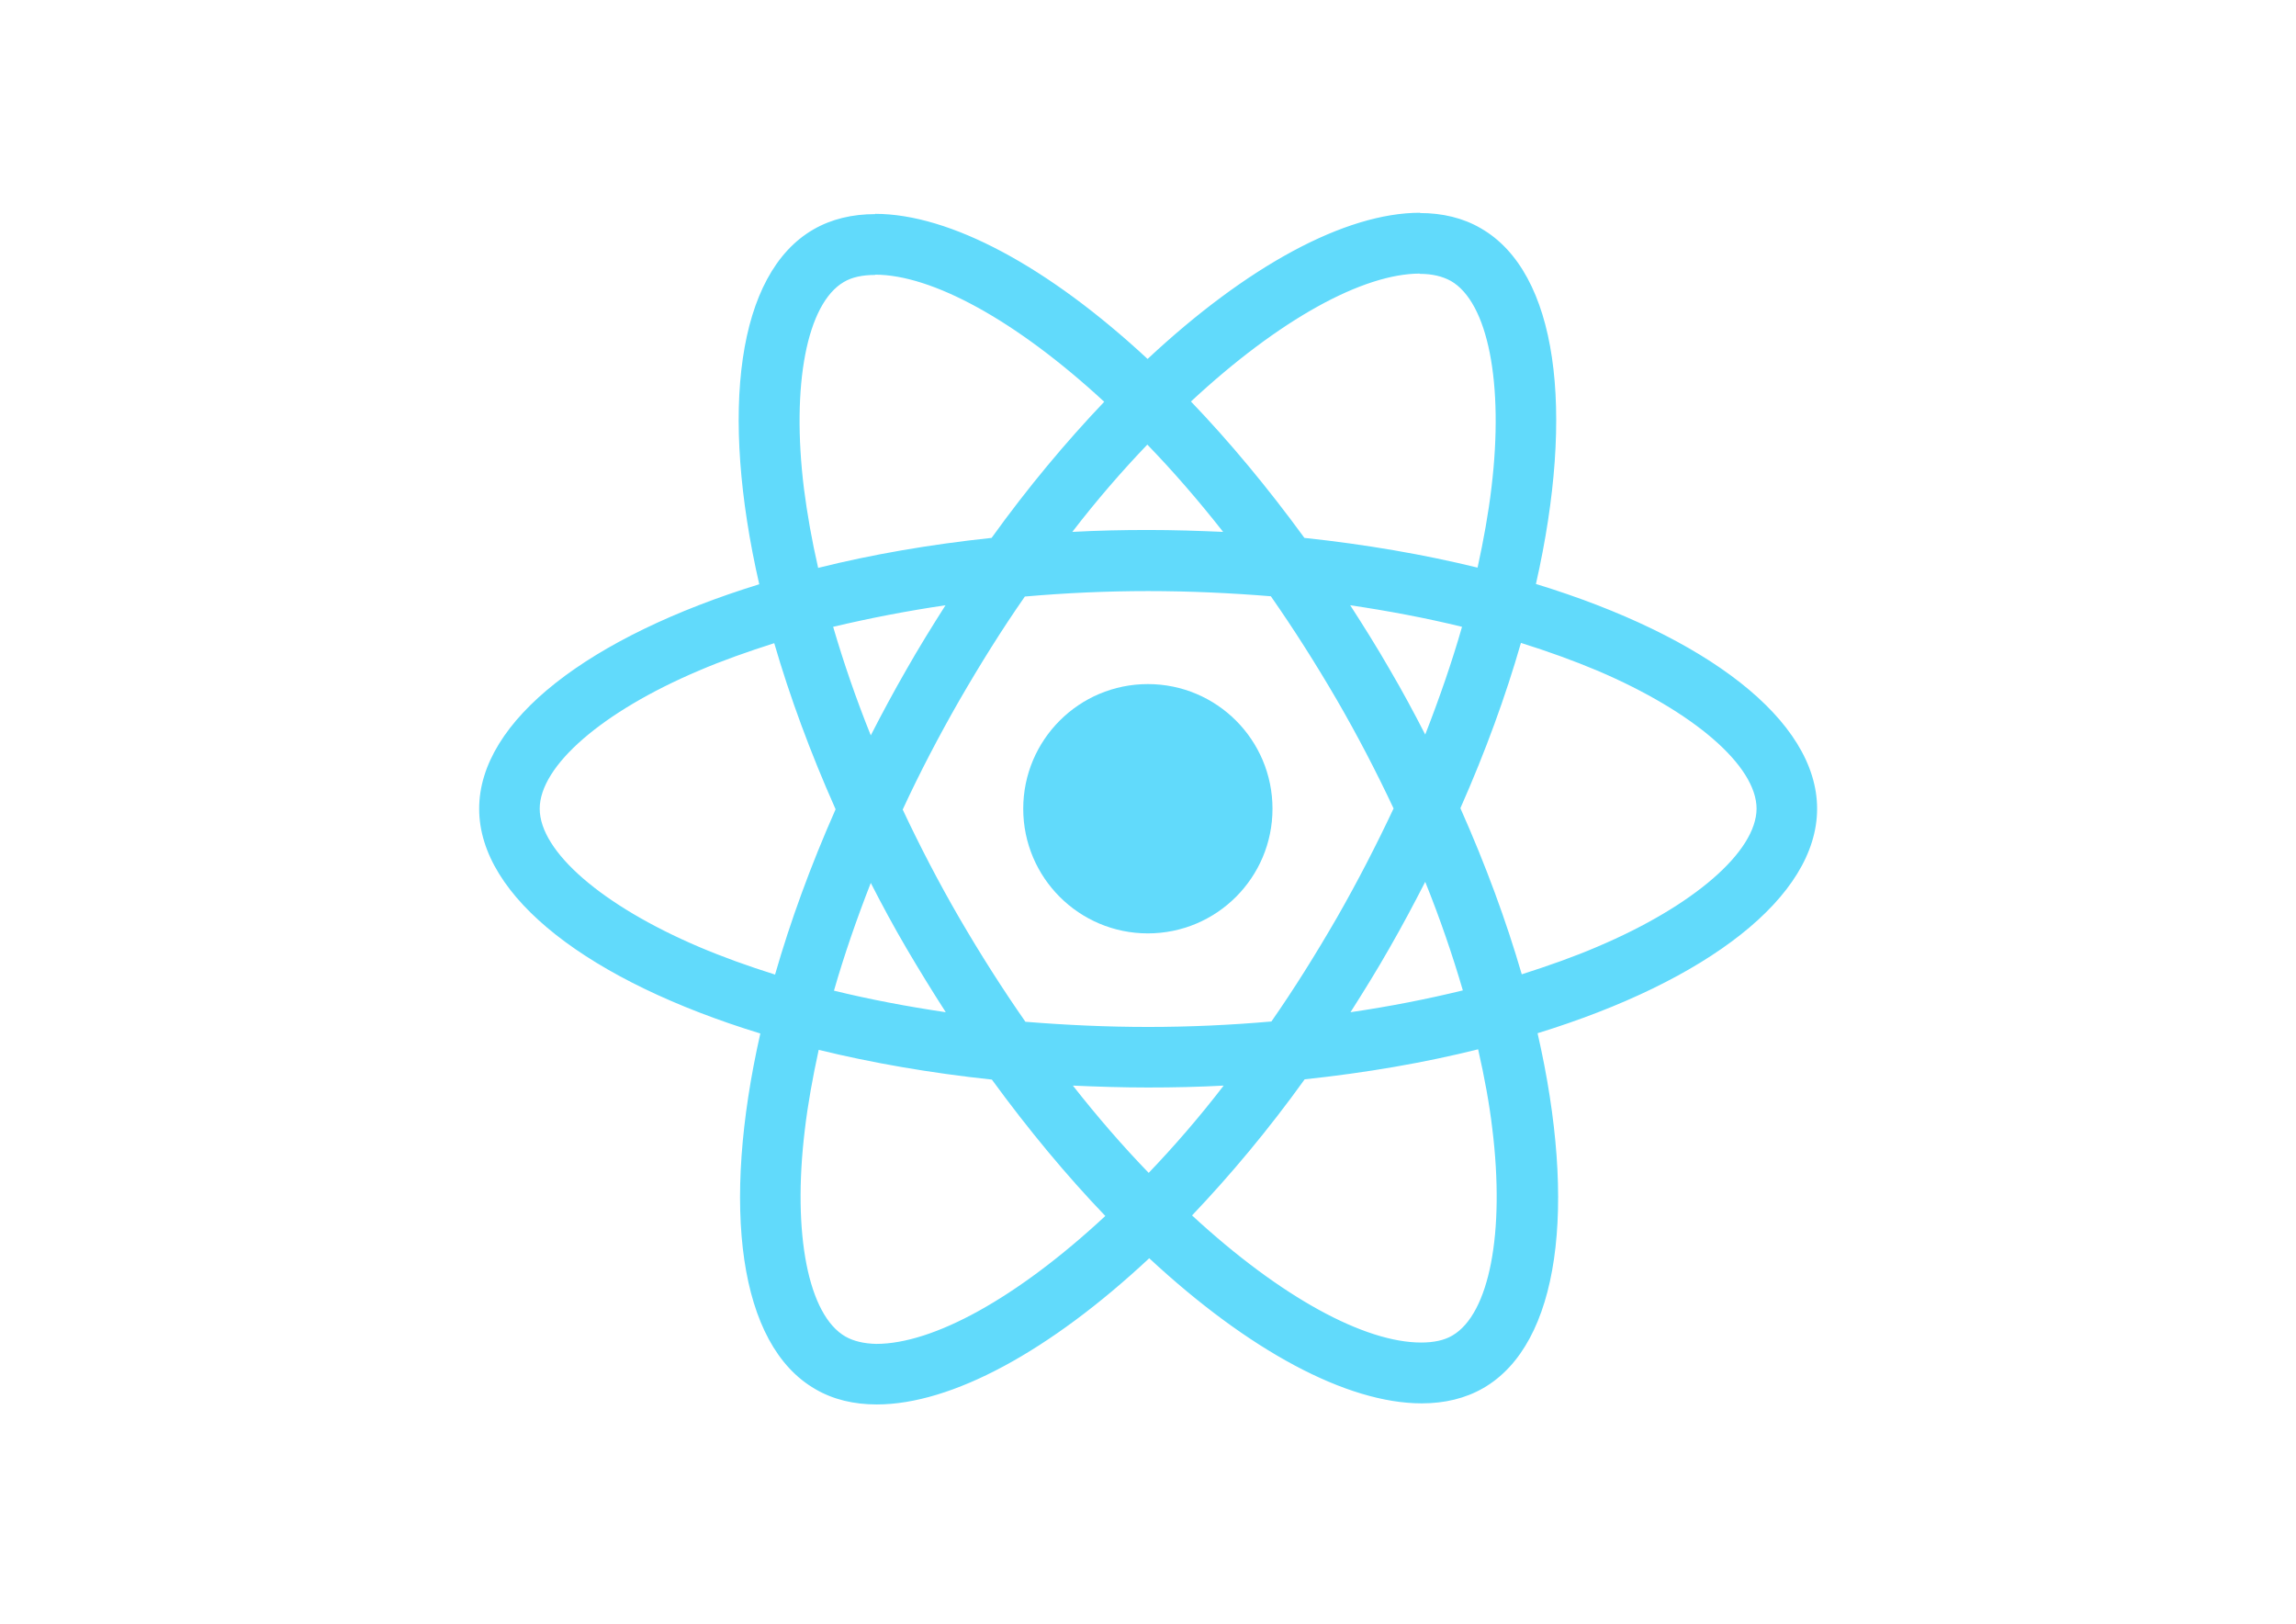
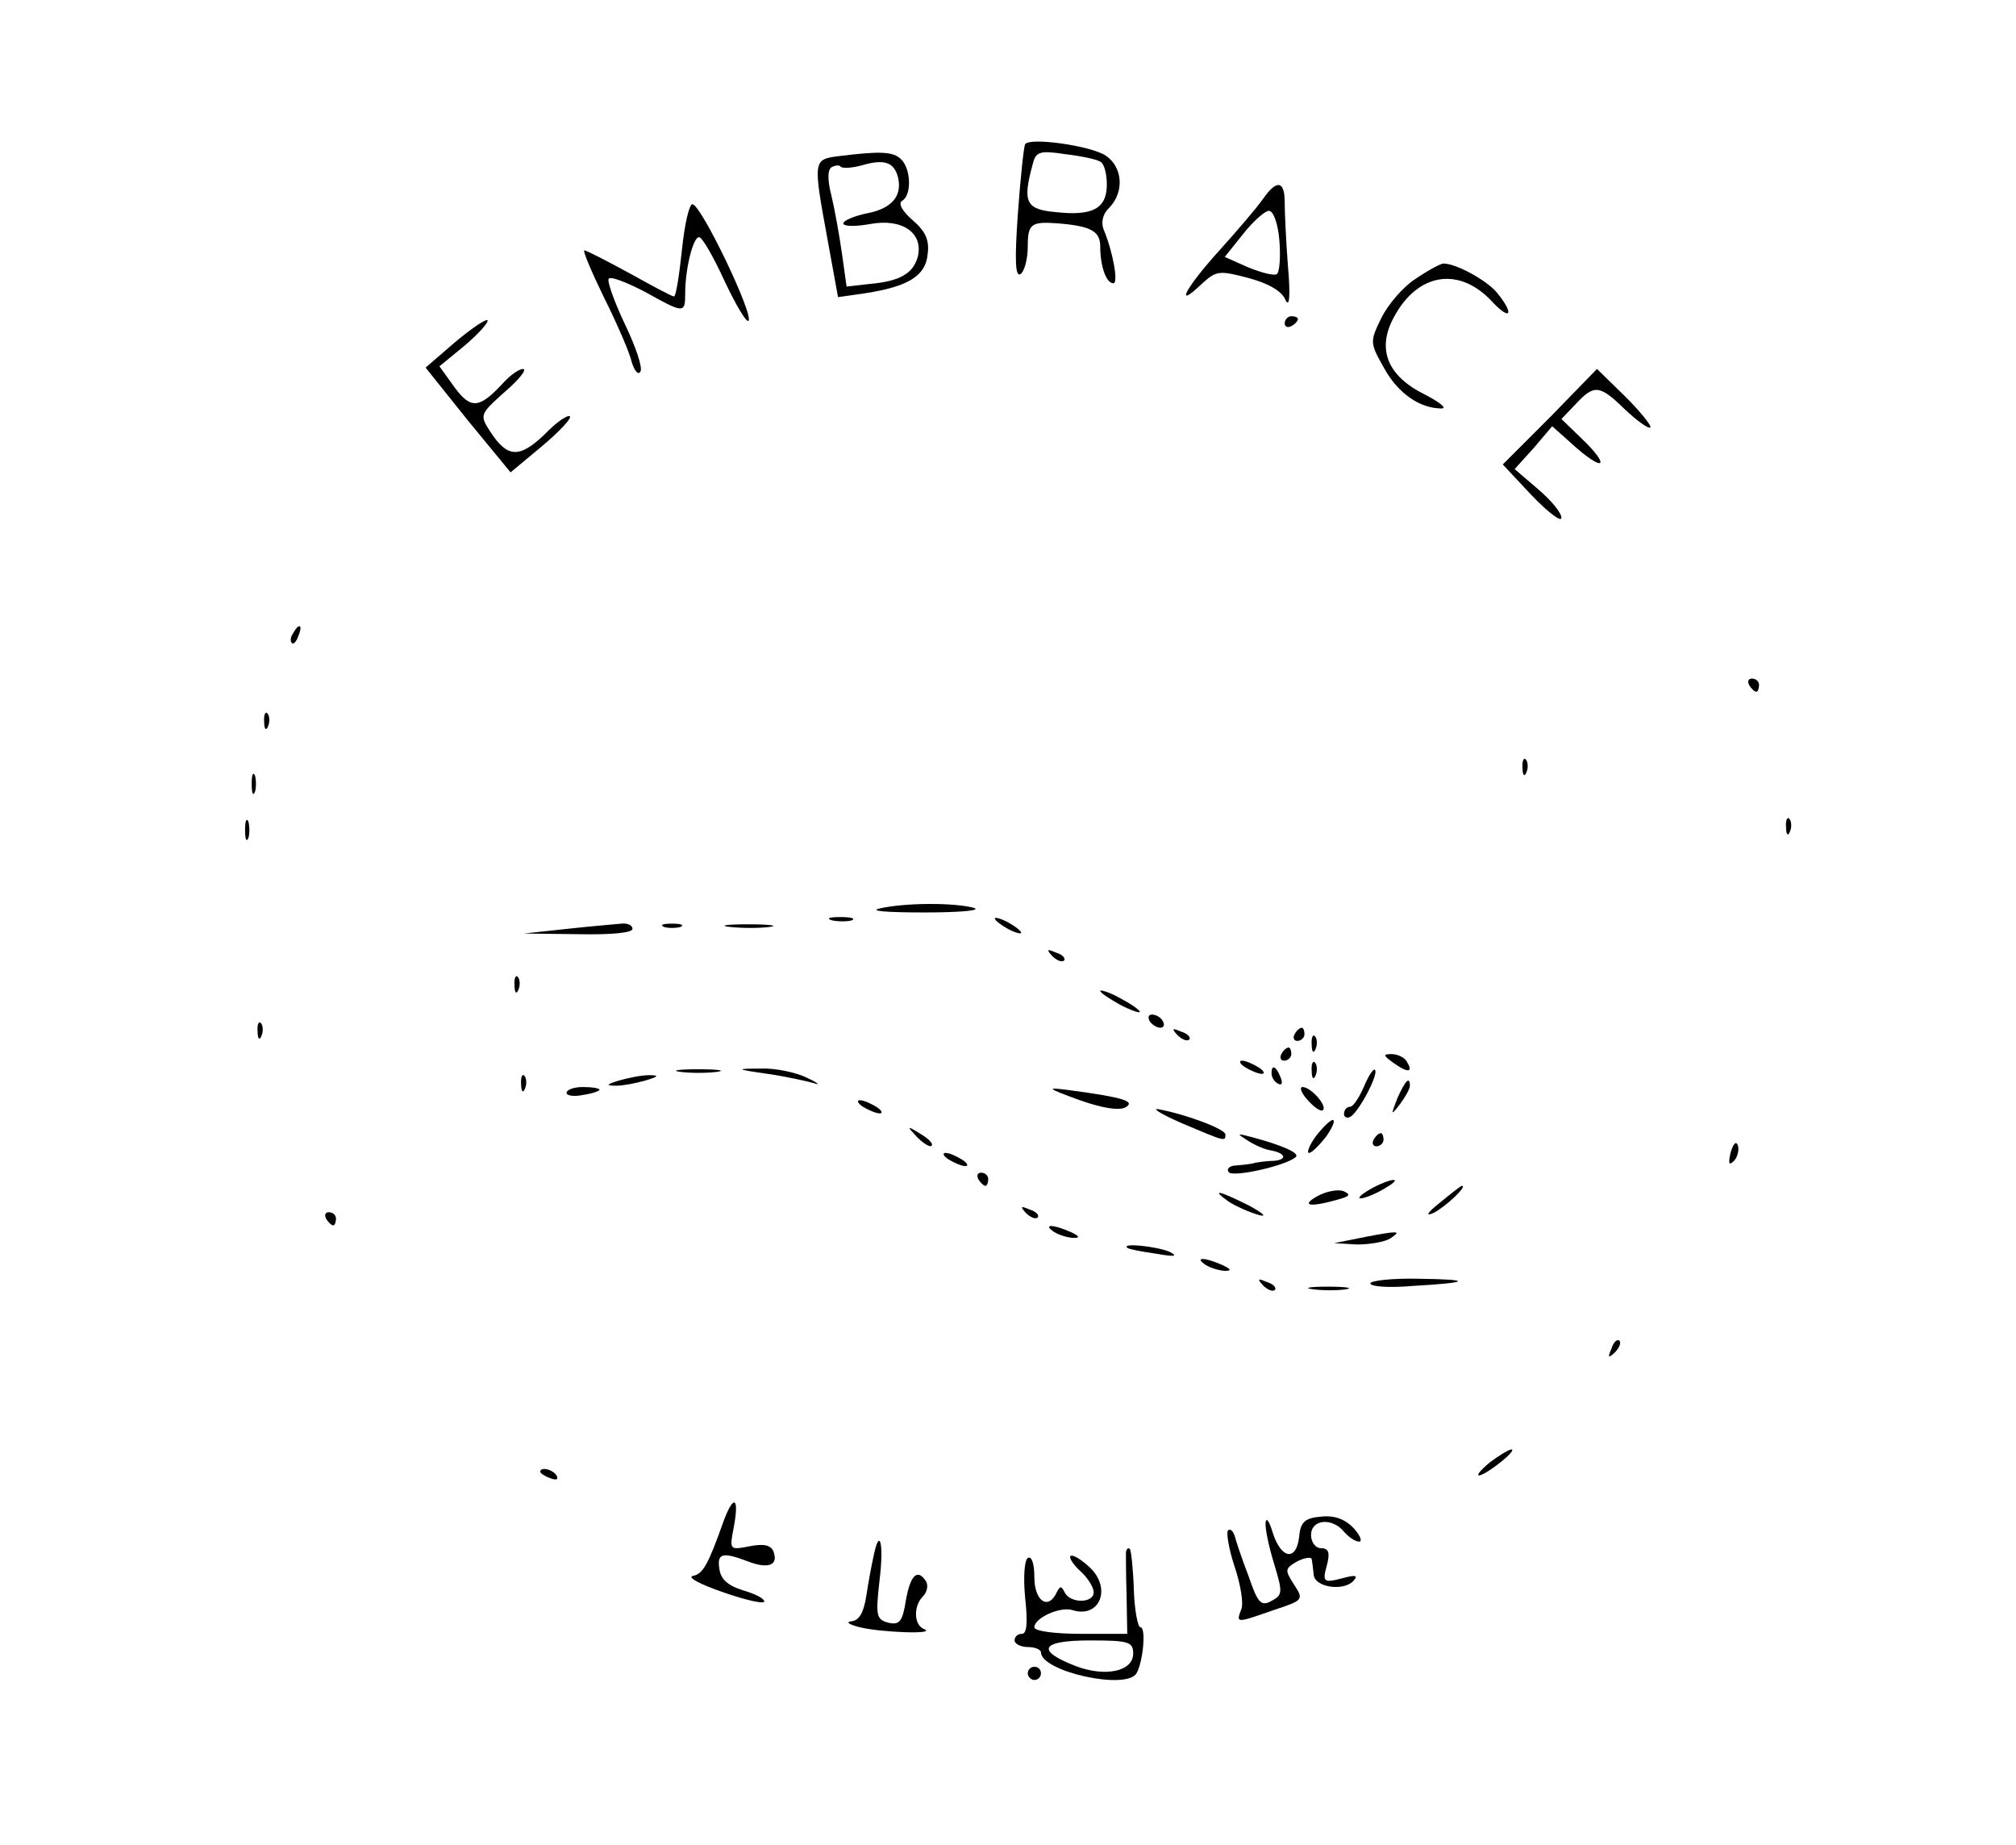
- <svg xmlns="http://www.w3.org/2000/svg" viewBox="0 0 841.9 595.3">
-   <g fill="#61DAFB">
-     <path d="M666.3 296.5c0-32.5-40.7-63.3-103.1-82.4 14.4-63.6 8-114.2-20.2-130.4-6.5-3.8-14.1-5.6-22.4-5.6v22.3c4.6 0 8.3.9 11.4 2.6 13.6 7.8 19.5 37.5 14.9 75.7-1.1 9.4-2.9 19.3-5.1 29.4-19.6-4.8-41-8.5-63.5-10.9-13.5-18.5-27.5-35.3-41.6-50 32.6-30.3 63.2-46.9 84-46.9V78c-27.5 0-63.5 19.6-99.9 53.6-36.4-33.8-72.4-53.2-99.9-53.2v22.3c20.7 0 51.4 16.5 84 46.6-14 14.7-28 31.4-41.3 49.9-22.6 2.4-44 6.1-63.6 11-2.3-10-4-19.7-5.2-29-4.7-38.2 1.1-67.9 14.6-75.8 3-1.8 6.9-2.6 11.5-2.6V78.5c-8.4 0-16 1.8-22.6 5.6-28.1 16.2-34.4 66.7-19.9 130.1-62.2 19.2-102.7 49.9-102.7 82.3 0 32.5 40.7 63.3 103.1 82.4-14.4 63.6-8 114.2 20.2 130.4 6.5 3.8 14.1 5.6 22.5 5.6 27.5 0 63.5-19.6 99.9-53.6 36.4 33.8 72.4 53.2 99.9 53.2 8.4 0 16-1.8 22.6-5.6 28.1-16.2 34.4-66.7 19.9-130.1 62-19.1 102.5-49.9 102.5-82.3zm-130.2-66.7c-3.7 12.9-8.3 26.2-13.5 39.5-4.1-8-8.4-16-13.1-24-4.6-8-9.5-15.8-14.4-23.4 14.2 2.1 27.9 4.7 41 7.9zm-45.8 106.5c-7.8 13.5-15.8 26.3-24.1 38.2-14.9 1.3-30 2-45.2 2-15.1 0-30.2-.7-45-1.9-8.3-11.9-16.4-24.6-24.2-38-7.6-13.1-14.5-26.4-20.8-39.8 6.2-13.4 13.2-26.8 20.7-39.9 7.8-13.5 15.8-26.3 24.1-38.2 14.9-1.3 30-2 45.2-2 15.1 0 30.2.7 45 1.9 8.3 11.9 16.4 24.6 24.2 38 7.6 13.1 14.5 26.4 20.8 39.8-6.3 13.4-13.2 26.8-20.7 39.9zm32.3-13c5.4 13.4 10 26.8 13.8 39.8-13.1 3.2-26.9 5.9-41.2 8 4.9-7.7 9.8-15.6 14.4-23.7 4.6-8 8.9-16.1 13-24.1zM421.2 430c-9.3-9.6-18.6-20.3-27.8-32 9 .4 18.2.7 27.5.7 9.4 0 18.7-.2 27.8-.7-9 11.7-18.3 22.4-27.5 32zm-74.4-58.9c-14.2-2.1-27.9-4.7-41-7.9 3.7-12.9 8.3-26.2 13.5-39.5 4.1 8 8.4 16 13.1 24 4.7 8 9.5 15.8 14.4 23.4zM420.7 163c9.3 9.6 18.6 20.3 27.8 32-9-.4-18.2-.7-27.5-.7-9.4 0-18.7.2-27.8.7 9-11.7 18.3-22.4 27.5-32zm-74 58.9c-4.9 7.7-9.8 15.6-14.4 23.7-4.6 8-8.9 16-13 24-5.4-13.4-10-26.8-13.8-39.8 13.1-3.1 26.9-5.8 41.2-7.9zm-90.5 125.2c-35.4-15.1-58.3-34.9-58.3-50.6 0-15.7 22.9-35.6 58.3-50.6 8.6-3.7 18-7 27.7-10.1 5.7 19.6 13.2 40 22.5 60.9-9.2 20.8-16.6 41.1-22.2 60.6-9.9-3.1-19.3-6.5-28-10.2zM310 490c-13.6-7.8-19.5-37.5-14.9-75.7 1.1-9.4 2.9-19.3 5.1-29.4 19.6 4.8 41 8.5 63.5 10.9 13.5 18.5 27.5 35.3 41.6 50-32.6 30.3-63.2 46.9-84 46.9-4.5-.1-8.3-1-11.3-2.7zm237.2-76.2c4.7 38.2-1.1 67.9-14.6 75.8-3 1.8-6.9 2.6-11.5 2.6-20.7 0-51.4-16.5-84-46.6 14-14.7 28-31.4 41.3-49.9 22.6-2.4 44-6.1 63.6-11 2.3 10.1 4.1 19.8 5.2 29.1zm38.5-66.7c-8.6 3.7-18 7-27.7 10.1-5.7-19.6-13.2-40-22.5-60.9 9.2-20.8 16.6-41.1 22.2-60.6 9.9 3.1 19.3 6.5 28.1 10.2 35.4 15.1 58.3 34.9 58.3 50.6-.1 15.7-23 35.6-58.4 50.6zM320.8 78.4z" />
-     <circle cx="420.9" cy="296.5" r="45.7" />
-     <path d="M520.5 78.1z" />
+ <svg xmlns="http://www.w3.org/2000/svg" version="1.0" width="306pt" height="280pt" viewBox="0 0 306 280" preserveAspectRatio="xMidYMid meet">
+   <g transform="translate(0,280) scale(0.1,-0.1)" fill="#000000" stroke="none">
+     <path d="M1556 2581 c-2 -3 -7 -50 -11 -105 -5 -71 -4 -97 4 -92 6 4 11 23 11 42 0 34 5 38 45 35 51 -4 65 -12 65 -35 0 -30 9 -56 20 -56 8 0 -1 49 -15 82 -4 11 -1 24 9 33 23 24 20 62 -6 79 -23 15 -116 28 -122 17z m115 -27 c5 -3 9 -18 9 -34 0 -37 -22 -48 -77 -42 -46 4 -51 15 -36 71 5 21 10 23 50 17 25 -3 49 -8 54 -12z" />
+     <path d="M1273 2563 c-39 -5 -39 -6 -17 -126 l16 -88 42 6 c64 10 91 26 94 59 3 21 -3 35 -23 52 -15 13 -22 25 -16 29 15 8 14 48 -1 63 -12 12 -31 13 -95 5z m90 -32 c7 -29 -10 -48 -48 -55 -19 -4 -35 -11 -35 -15 0 -5 19 -5 41 -1 49 9 81 -14 72 -50 -7 -25 -27 -37 -73 -41 l-35 -4 -7 50 c-4 28 -11 67 -16 88 -6 23 -6 39 0 43 5 3 12 4 14 1 3 -3 17 -2 32 2 34 10 49 5 55 -18z" />
+     <path d="M1917 2498 c-9 -13 -39 -48 -66 -78 -51 -56 -70 -92 -27 -51 22 20 26 21 71 9 30 -8 51 -20 56 -33 6 -13 8 4 4 50 -3 39 -5 82 -5 98 0 33 -12 35 -33 5z m25 -64 c2 -25 0 -48 -4 -50 -4 -3 -23 2 -43 10 l-36 16 28 35 c15 19 33 35 39 35 7 0 14 -20 16 -46z" />
+     <path d="M1035 2420 c-4 -38 -9 -70 -12 -70 -3 0 -33 16 -67 35 -35 19 -66 35 -69 35 -3 0 11 -33 30 -72 20 -40 39 -84 42 -98 4 -13 10 -20 13 -14 4 5 -7 38 -24 73 -16 34 -27 65 -24 68 3 4 28 -6 55 -20 59 -33 61 -33 61 -3 0 38 12 86 21 86 5 0 22 -30 39 -67 17 -36 33 -63 36 -60 9 8 -72 177 -85 177 -5 0 -12 -31 -16 -70z" />
+     <path d="M2149 2377 c-19 -12 -42 -39 -52 -59 -18 -37 -18 -38 4 -77 21 -38 54 -61 87 -61 9 0 -2 9 -25 21 -57 28 -74 69 -47 118 36 67 99 77 149 23 28 -30 34 -19 7 14 -16 19 -62 44 -81 44 -4 0 -23 -10 -42 -23z" />
+     <path d="M690 2280 l-44 -38 64 -80 65 -79 48 40 c26 22 45 42 42 45 -3 3 -21 -9 -39 -28 -38 -36 -56 -35 -82 5 -16 25 -16 26 22 60 22 19 34 34 28 35 -6 0 -19 -9 -30 -21 -36 -39 -49 -41 -74 -7 l-23 32 39 32 c21 18 36 35 34 38 -3 2 -25 -13 -50 -34z" />
+     <path d="M1950 2309 c0 -5 5 -7 10 -4 6 3 10 8 10 11 0 2 -4 4 -10 4 -5 0 -10 -5 -10 -11z" />
+     <path d="M2353 2167 l-72 -72 44 -47 c25 -26 45 -41 45 -34 0 8 -16 27 -36 44 l-35 30 29 32 28 33 37 -33 c44 -38 50 -26 7 15 l-30 29 22 23 c28 30 36 29 75 -9 18 -17 35 -29 38 -27 2 3 -15 24 -38 47 l-43 42 -71 -73z" />
+     <path d="M445 1839 c-4 -6 -5 -12 -2 -15 2 -3 7 2 10 11 7 17 1 20 -8 4z" />
+     <path d="M2655 1760 c3 -5 8 -10 11 -10 2 0 4 5 4 10 0 6 -5 10 -11 10 -5 0 -7 -4 -4 -10z" />
+     <path d="M401 1704 c0 -11 3 -14 6 -6 3 7 2 16 -1 19 -3 4 -6 -2 -5 -13z" />
+     <path d="M2311 1634 c0 -11 3 -14 6 -6 3 7 2 16 -1 19 -3 4 -6 -2 -5 -13z" />
+     <path d="M382 1610 c0 -14 2 -19 5 -12 2 6 2 18 0 25 -3 6 -5 1 -5 -13z" />
+     <path d="M372 1540 c0 -14 2 -19 5 -12 2 6 2 18 0 25 -3 6 -5 1 -5 -13z" />
+     <path d="M2711 1544 c0 -11 3 -14 6 -6 3 7 2 16 -1 19 -3 4 -6 -2 -5 -13z" />
+     <path d="M1335 1421 c-17 -4 14 -6 68 -6 54 0 88 3 75 7 -29 8 -104 8 -143 -1z" />
+     <path d="M1263 1403 c9 -2 23 -2 30 0 6 3 -1 5 -18 5 -16 0 -22 -2 -12 -5z" />
+     <path d="M1510 1406 c0 -3 9 -10 20 -16 11 -6 20 -8 20 -6 0 3 -9 10 -20 16 -11 6 -20 8 -20 6z" />
+     <path d="M860 1390 l-65 -7 83 -1 c49 -1 82 2 82 8 0 6 -8 9 -17 8 -10 -1 -47 -4 -83 -8z" />
+     <path d="M1008 1393 c6 -2 18 -2 25 0 6 3 1 5 -13 5 -14 0 -19 -2 -12 -5z" />
+     <path d="M1108 1393 c18 -2 45 -2 60 0 15 2 0 4 -33 4 -33 0 -45 -2 -27 -4z" />
+     <path d="M1597 1349 c7 -7 15 -10 18 -7 3 3 -2 9 -12 12 -14 6 -15 5 -6 -5z" />
+     <path d="M781 1304 c0 -11 3 -14 6 -6 3 7 2 16 -1 19 -3 4 -6 -2 -5 -13z" />
+     <path d="M1670 1296 c0 -3 14 -12 30 -21 17 -9 30 -13 30 -11 0 3 -13 12 -30 21 -16 9 -30 13 -30 11z" />
+     <path d="M1745 1250 c3 -5 11 -10 16 -10 6 0 7 5 4 10 -3 6 -11 10 -16 10 -6 0 -7 -4 -4 -10z" />
+     <path d="M391 1234 c0 -11 3 -14 6 -6 3 7 2 16 -1 19 -3 4 -6 -2 -5 -13z" />
+     <path d="M1787 1229 c7 -7 15 -10 18 -7 3 3 -2 9 -12 12 -14 6 -15 5 -6 -5z" />
+     <path d="M1965 1230 c-3 -5 -1 -10 4 -10 6 0 11 5 11 10 0 6 -2 10 -4 10 -3 0 -8 -4 -11 -10z" />
+     <path d="M1991 1214 c0 -11 3 -14 6 -6 3 7 2 16 -1 19 -3 4 -6 -2 -5 -13z" />
+     <path d="M1945 1200 c-3 -5 -1 -10 4 -10 6 0 11 5 11 10 0 6 -2 10 -4 10 -3 0 -8 -4 -11 -10z" />
+     <path d="M2116 1186 c21 -15 30 -14 19 3 -3 6 -14 11 -23 11 -13 0 -13 -2 4 -14z" />
+     <path d="M1890 1180 c8 -5 20 -10 25 -10 6 0 3 5 -5 10 -8 5 -19 10 -25 10 -5 0 -3 -5 5 -10z" />
+     <path d="M1991 1174 c0 -11 3 -14 6 -6 3 7 2 16 -1 19 -3 4 -6 -2 -5 -13z" />
+     <path d="M1033 1173 c15 -2 39 -2 55 0 15 2 2 4 -28 4 -30 0 -43 -2 -27 -4z" />
+     <path d="M1165 1170 c28 -4 59 -11 70 -14 11 -4 7 0 -10 8 -16 8 -48 15 -70 14 -39 0 -39 -1 10 -8z" />
+     <path d="M1930 1171 c0 -6 4 -13 10 -16 6 -3 7 1 4 9 -7 18 -14 21 -14 7z" />
+     <path d="M2070 1150 c-7 -16 -16 -30 -21 -30 -5 0 -9 -5 -9 -11 0 -5 5 -7 10 -4 13 8 43 65 37 71 -2 3 -10 -9 -17 -26z" />
+     <path d="M791 1154 c0 -11 3 -14 6 -6 3 7 2 16 -1 19 -3 4 -6 -2 -5 -13z" />
+     <path d="M940 1160 c-20 -6 -21 -8 -5 -8 11 0 31 4 45 8 20 6 21 8 5 8 -11 0 -31 -4 -45 -8z" />
+     <path d="M2121 1133 c-10 -26 -10 -27 4 -9 8 11 15 23 15 28 0 15 -7 8 -19 -19z" />
+     <path d="M860 1141 c0 -4 11 -6 25 -3 14 2 25 6 25 8 0 2 -11 4 -25 4 -14 0 -25 -4 -25 -9z" />
+     <path d="M1639 1130 c34 -12 59 -16 69 -11 16 9 -1 15 -83 26 -38 5 -38 4 14 -15z" />
+     <path d="M1985 1130 c10 -11 20 -18 23 -15 7 6 -18 35 -31 35 -5 0 -2 -9 8 -20z" />
+     <path d="M1310 1120 c8 -5 20 -10 25 -10 6 0 3 5 -5 10 -8 5 -19 10 -25 10 -5 0 -3 -5 5 -10z" />
+     <path d="M1794 1095 c66 -28 66 -28 66 -17 0 8 -58 30 -100 38 -14 3 2 -7 34 -21z" />
+     <path d="M1997 1075 c-10 -14 -14 -25 -10 -25 4 0 16 12 26 25 10 14 14 25 10 25 -4 0 -16 -12 -26 -25z" />
+     <path d="M1392 1074 c10 -10 20 -16 22 -13 3 3 -5 11 -17 18 -21 13 -21 12 -5 -5z" />
+     <path d="M1895 1068 c11 -7 26 -13 33 -14 23 -4 27 -14 6 -16 -10 0 -23 -2 -29 -3 -5 -2 -18 -3 -28 -4 -10 0 -16 -5 -12 -10 5 -9 89 10 102 23 6 6 -22 18 -67 30 -23 6 -24 6 -5 -6z" />
+     <path d="M2085 1070 c-3 -5 -1 -10 4 -10 6 0 11 5 11 10 0 6 -2 10 -4 10 -3 0 -8 -4 -11 -10z" />
+     <path d="M2627 1051 c-4 -17 -3 -21 5 -13 5 5 8 16 6 23 -3 8 -7 3 -11 -10z" />
+     <path d="M1440 1040 c8 -5 20 -10 25 -10 6 0 3 5 -5 10 -8 5 -19 10 -25 10 -5 0 -3 -5 5 -10z" />
+     <path d="M1485 1010 c3 -5 8 -10 11 -10 2 0 4 5 4 10 0 6 -5 10 -11 10 -5 0 -7 -4 -4 -10z" />
+     <path d="M2080 995 c-14 -8 -20 -14 -15 -14 6 0 21 6 35 14 14 8 21 14 15 14 -5 0 -21 -6 -35 -14z" />
+     <path d="M1999 984 c-25 -14 -11 -17 31 -5 19 5 21 8 9 13 -8 3 -26 0 -40 -8z" />
+     <path d="M2185 974 c-19 -15 -22 -21 -9 -15 18 9 52 41 43 41 -2 0 -17 -12 -34 -26z" />
+     <path d="M1865 976 c11 -7 31 -16 45 -20 14 -4 8 2 -14 14 -46 23 -59 26 -31 6z" />
+     <path d="M1557 959 c7 -7 15 -10 18 -7 3 3 -2 9 -12 12 -14 6 -15 5 -6 -5z" />
+     <path d="M495 950 c3 -5 8 -10 11 -10 2 0 4 5 4 10 0 6 -5 10 -11 10 -5 0 -7 -4 -4 -10z" />
+     <path d="M1600 930 c8 -5 22 -9 30 -9 10 0 8 3 -5 9 -27 12 -43 12 -25 0z" />
+     <path d="M2060 920 l-35 -7 35 -2 c19 0 42 4 50 9 13 9 13 10 0 9 -8 -1 -31 -5 -50 -9z" />
+     <path d="M1711 906 c2 -2 22 -6 44 -9 28 -5 34 -4 20 3 -19 8 -73 14 -64 6z" />
+     <path d="M1830 880 c8 -5 22 -9 30 -9 10 0 8 3 -5 9 -27 12 -43 12 -25 0z" />
+     <path d="M1917 849 c7 -7 15 -10 18 -7 3 3 -2 9 -12 12 -14 6 -15 5 -6 -5z" />
+     <path d="M2080 852 c0 -5 28 -7 63 -4 89 5 94 10 10 11 -40 1 -73 -3 -73 -7z" />
+     <path d="M1993 843 c15 -2 37 -2 50 0 12 2 0 4 -28 4 -27 0 -38 -2 -22 -4z" />
+     <path d="M2446 753 c-6 -14 -5 -15 5 -6 7 7 10 15 7 18 -3 3 -9 -2 -12 -12z" />
+     <path d="M2261 580 c-31 -26 -17 -26 16 0 14 11 22 20 17 20 -5 -1 -20 -10 -33 -20z" />
+     <path d="M820 566 c0 -2 7 -7 16 -10 8 -3 12 -2 9 4 -6 10 -25 14 -25 6z" />
+     <path d="M1099 493 c-24 -68 -32 -82 -47 -85 -10 -2 11 -13 46 -25 34 -12 62 -18 62 -14 0 5 -15 12 -32 17 -23 7 -34 17 -36 32 -4 24 4 27 43 12 31 -12 47 -6 39 15 -4 10 -15 12 -36 8 -31 -6 -31 -6 -24 30 8 44 0 49 -15 10z" />
+     <path d="M1921 489 c-1 -9 5 -37 13 -63 13 -43 13 -47 -4 -56 -16 -9 -21 -3 -35 38 -10 26 -19 53 -21 61 -3 8 -7 11 -10 8 -3 -3 1 -28 10 -55 9 -27 14 -56 10 -65 -8 -21 -8 -21 49 -1 46 15 46 16 31 39 -14 22 -14 24 5 35 12 6 22 7 22 3 1 -4 2 -15 3 -23 1 -19 44 -26 60 -10 8 9 4 10 -18 4 -27 -7 -29 -5 -22 20 5 19 3 26 -9 26 -8 0 -15 9 -15 20 0 24 32 27 50 5 7 -8 17 -15 23 -15 5 0 2 9 -8 20 -13 14 -29 20 -49 18 -25 -2 -32 -8 -34 -30 -4 -38 -27 -35 -40 5 -5 17 -10 25 -11 16z" />
+     <path d="M1326 438 c-3 -13 -8 -40 -11 -60 -4 -26 -11 -38 -23 -39 -9 -1 -3 -5 13 -9 33 -8 117 -11 98 -3 -16 6 -17 35 -2 50 6 6 8 16 5 22 -13 21 -24 11 -31 -28 -5 -33 -10 -38 -27 -34 -18 5 -19 11 -13 64 7 57 0 82 -9 37z" />
+     <path d="M1709 444 c0 -5 0 -35 1 -66 l1 -58 -70 0 c-39 0 -71 4 -71 10 0 14 39 32 58 26 41 -13 60 33 26 65 -13 12 -26 20 -29 17 -3 -2 4 -13 15 -23 11 -10 20 -24 20 -32 0 -17 -36 -17 -44 0 -5 10 -7 10 -12 0 -13 -28 -34 -13 -34 23 0 20 -4 33 -10 29 -5 -3 -7 -29 -4 -60 4 -37 3 -55 -5 -55 -6 0 -11 -4 -11 -10 0 -5 9 -10 20 -10 11 0 20 -4 20 -8 0 -29 129 -58 145 -32 10 17 15 70 6 70 -4 0 -9 26 -10 57 -1 31 -4 59 -6 62 -3 2 -5 0 -6 -5z m11 -154 c0 -27 -42 -36 -87 -19 -62 24 -53 39 21 39 59 0 66 -2 66 -20z" />
+     <path d="M1560 260 c0 -5 5 -10 10 -10 6 0 10 5 10 10 0 6 -4 10 -10 10 -5 0 -10 -4 -10 -10z" />
  </g>
</svg>
